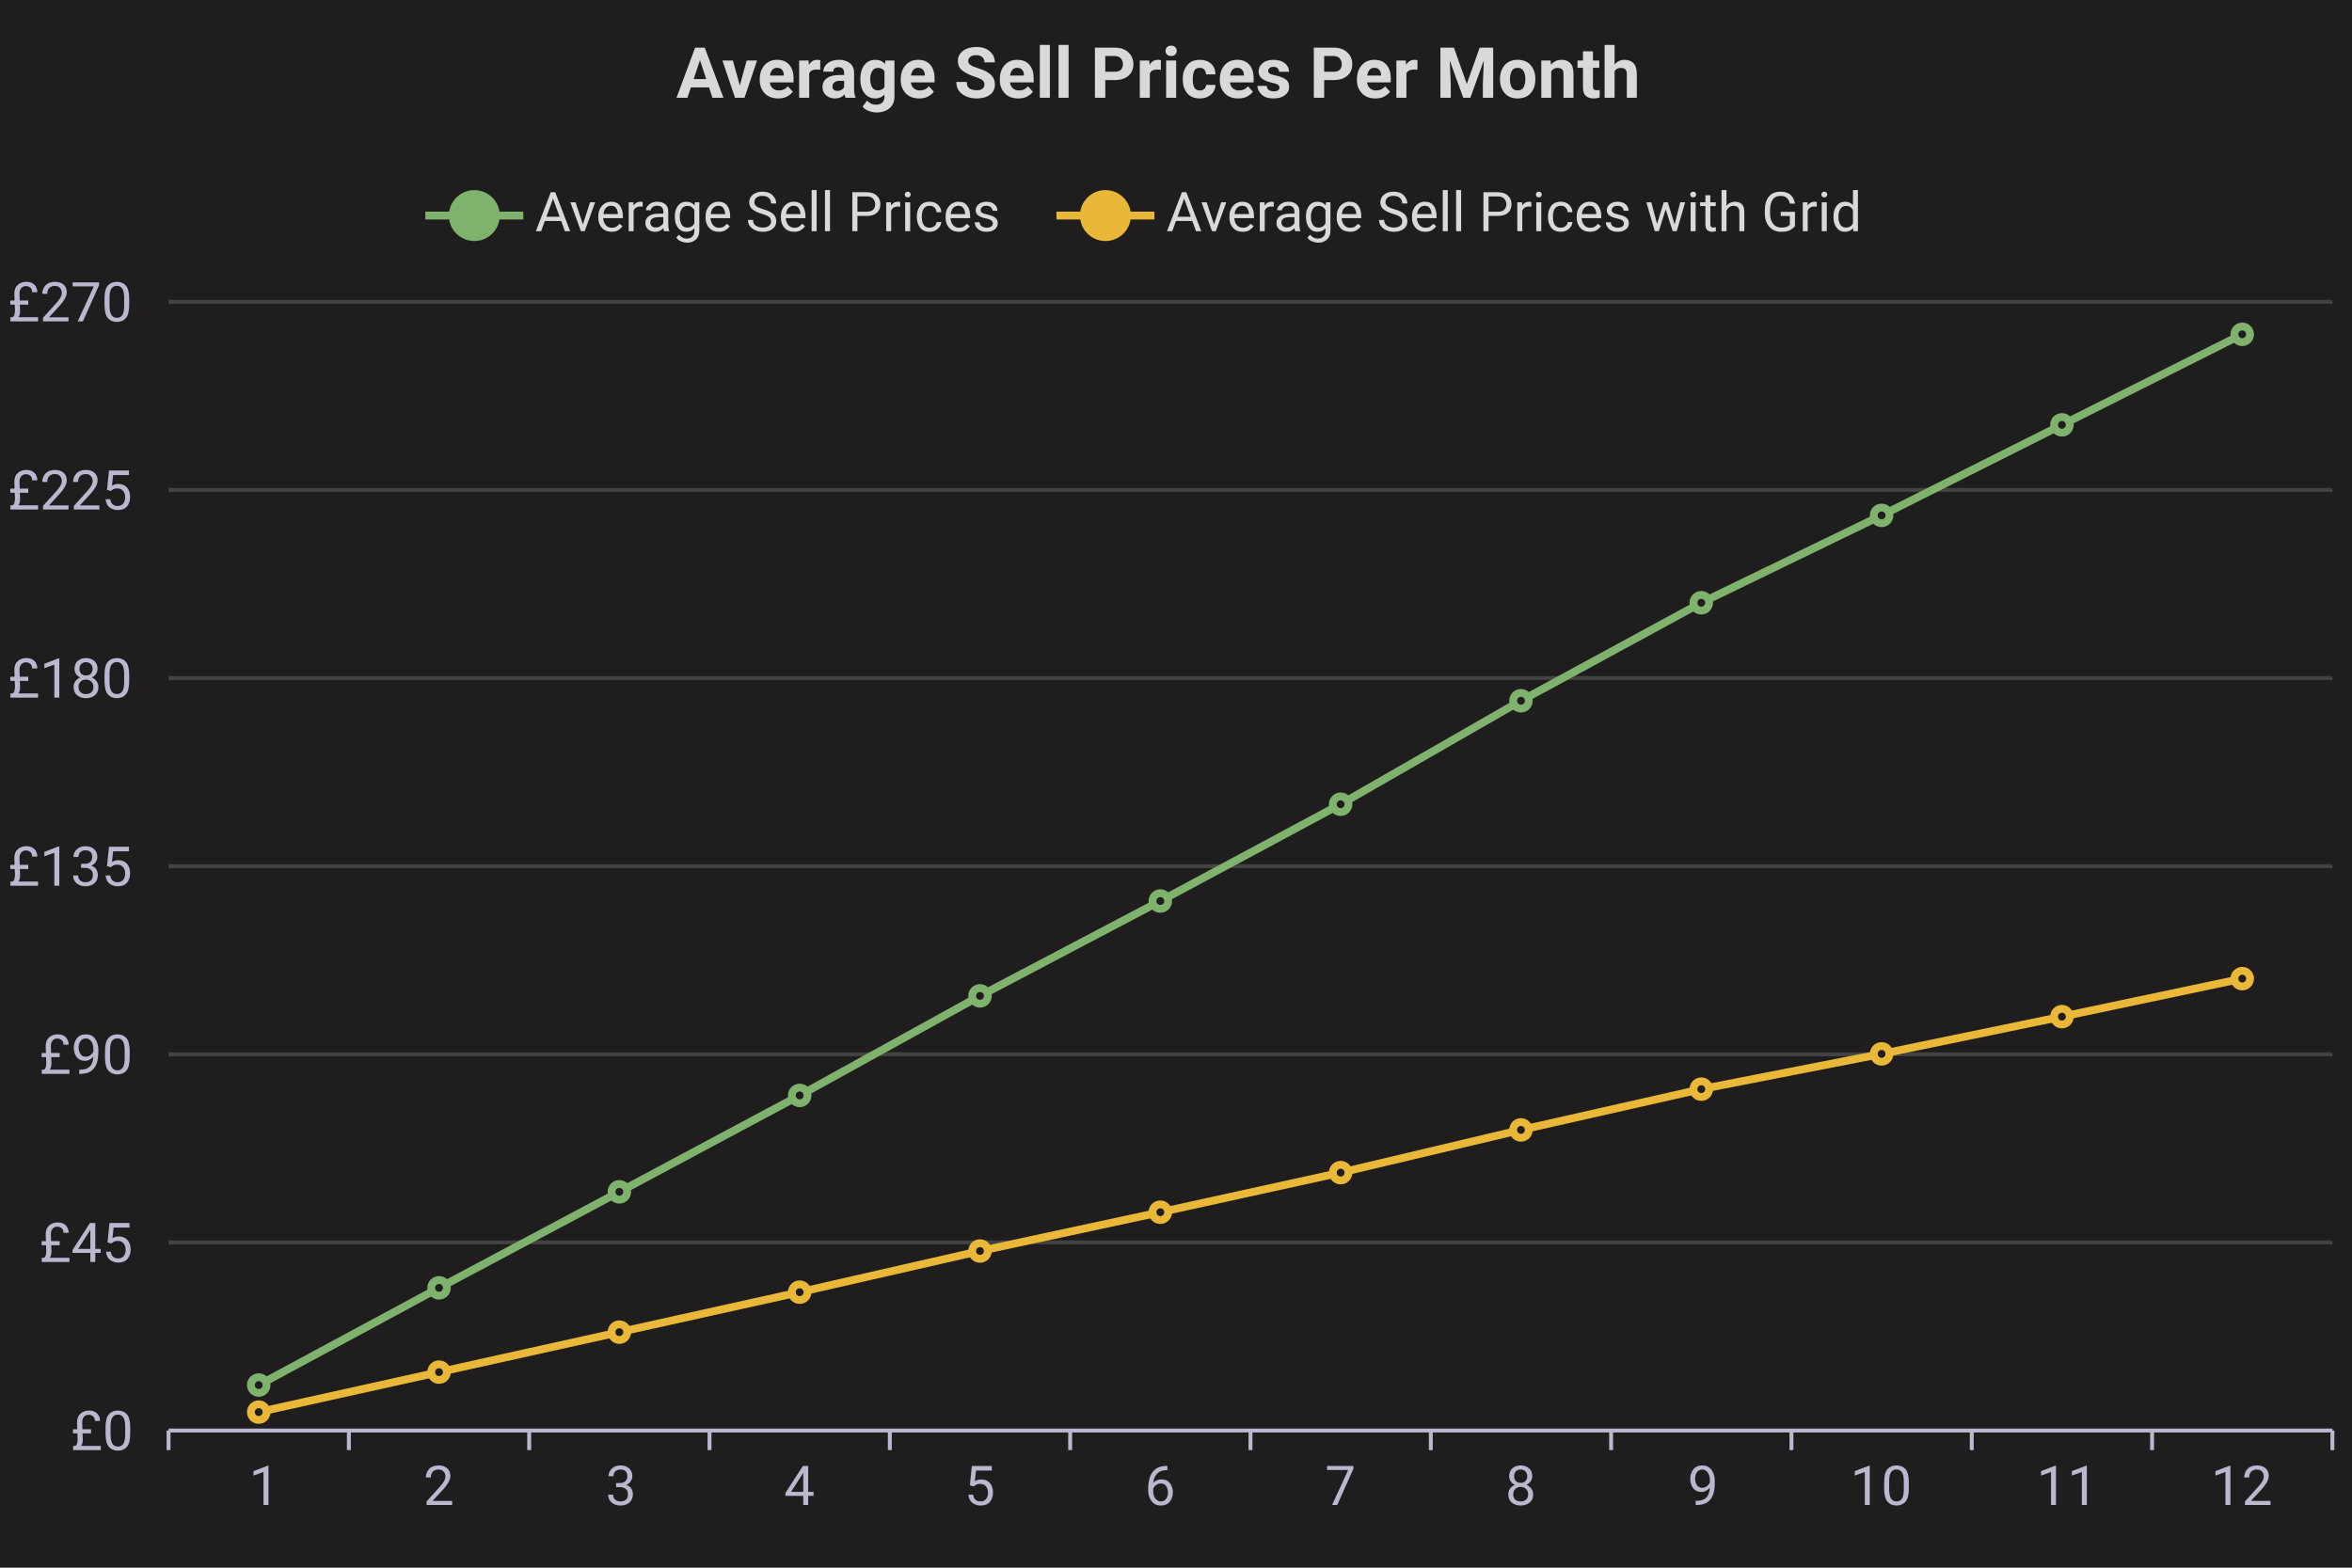
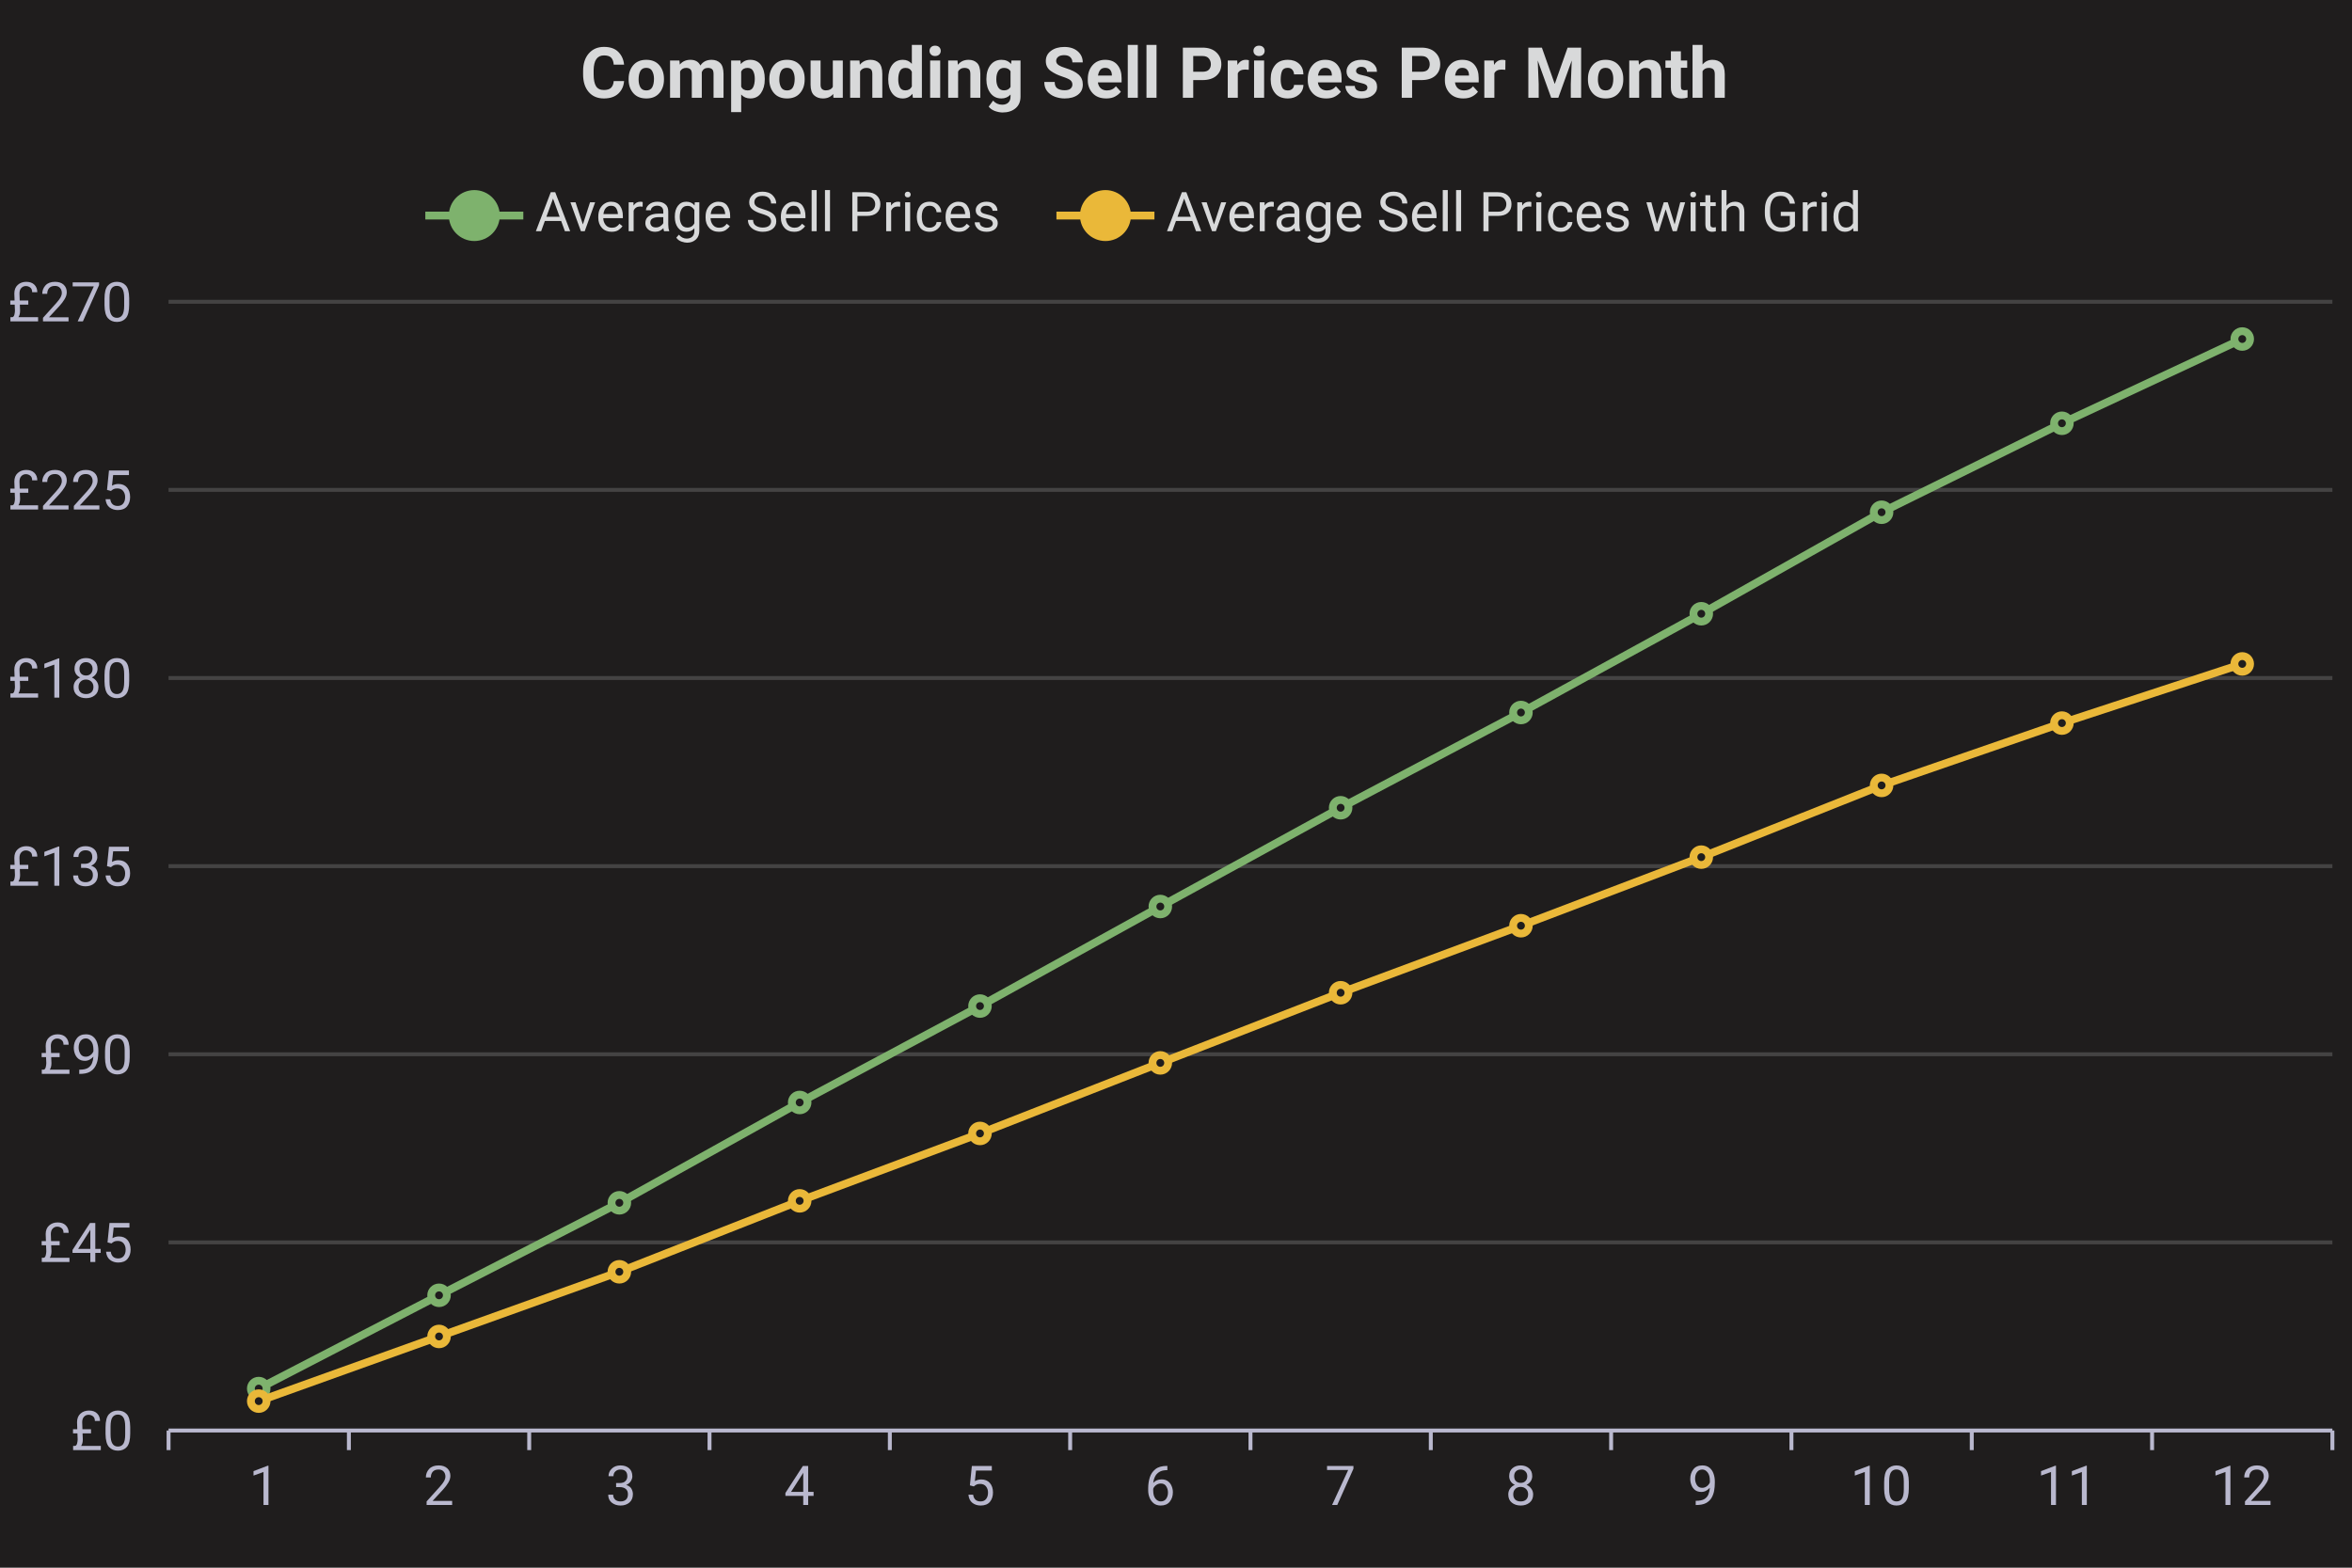
<svg xmlns="http://www.w3.org/2000/svg" width="600" height="400" viewBox="0 0 600 400">
  <rect x="0" y="0" width="600" height="400" fill="#1F1D1D" />
-   <text font-size="18" x="172.5" y="5" dy="15" font-weight="bold" dominant-baseline="middle" font-family="Roboto" fill="#D8D9DA">
- Average Sell Prices Per Month
+   <text font-size="18" x="148" y="5" dy="15" font-weight="bold" dominant-baseline="middle" font-family="Roboto" fill="#D8D9DA">
+ Compounding Sell Prices Per Month
</text>
  <g>
    <line stroke-width="2" x1="108.5" y1="55" x2="133.5" y2="55" stroke="#7EB26D" />
    <circle cx="121" cy="55" r="5.5" stroke-width="2" stroke="#7EB26D" fill="#7EB26D" />
    <text font-size="14" x="136.5" y="59" font-family="Roboto" fill="#D8D9DA">
Average Sell Prices
</text>
  </g>
  <g>
    <line stroke-width="2" x1="269.5" y1="55" x2="294.5" y2="55" stroke="#EAB839" />
    <circle cx="282" cy="55" r="5.5" stroke-width="2" stroke="#EAB839" fill="#EAB839" />
    <text font-size="14" x="297.5" y="59" font-family="Roboto" fill="#D8D9DA">
Average Sell Prices with Grid
</text>
  </g>
  <g stroke="#444343">
    <line stroke-width="1" x1="43" y1="77" x2="595" y2="77" />
    <line stroke-width="1" x1="43" y1="125" x2="595" y2="125" />
    <line stroke-width="1" x1="43" y1="173" x2="595" y2="173" />
    <line stroke-width="1" x1="43" y1="221" x2="595" y2="221" />
    <line stroke-width="1" x1="43" y1="269" x2="595" y2="269" />
    <line stroke-width="1" x1="43" y1="317" x2="595" y2="317" />
  </g>
  <g>
    <text font-size="14" x="2" y="82" font-family="Roboto" fill="#B9B8CE">
£270
</text>
    <text font-size="14" x="2" y="130" font-family="Roboto" fill="#B9B8CE">
£225
</text>
    <text font-size="14" x="2" y="178" font-family="Roboto" fill="#B9B8CE">
£180
</text>
    <text font-size="14" x="2" y="226" font-family="Roboto" fill="#B9B8CE">
£135
</text>
    <text font-size="14" x="10" y="274" font-family="Roboto" fill="#B9B8CE">
£90
</text>
    <text font-size="14" x="10" y="322" font-family="Roboto" fill="#B9B8CE">
£45
</text>
    <text font-size="14" x="18" y="370" font-family="Roboto" fill="#B9B8CE">
£0
</text>
  </g>
  <g>
    <g stroke="#B9B8CE">
      <line stroke-width="1" x1="43" y1="365" x2="595" y2="365" />
      <line stroke-width="1" x1="43" y1="365" x2="43" y2="370" />
      <line stroke-width="1" x1="89" y1="365" x2="89" y2="370" />
      <line stroke-width="1" x1="135" y1="365" x2="135" y2="370" />
      <line stroke-width="1" x1="181" y1="365" x2="181" y2="370" />
      <line stroke-width="1" x1="227" y1="365" x2="227" y2="370" />
      <line stroke-width="1" x1="273" y1="365" x2="273" y2="370" />
      <line stroke-width="1" x1="319" y1="365" x2="319" y2="370" />
      <line stroke-width="1" x1="365" y1="365" x2="365" y2="370" />
      <line stroke-width="1" x1="411" y1="365" x2="411" y2="370" />
      <line stroke-width="1" x1="457" y1="365" x2="457" y2="370" />
      <line stroke-width="1" x1="503" y1="365" x2="503" y2="370" />
      <line stroke-width="1" x1="549" y1="365" x2="549" y2="370" />
      <line stroke-width="1" x1="595" y1="365" x2="595" y2="370" />
    </g>
    <text font-size="14" x="63.5" y="384" font-family="Roboto" fill="#B9B8CE">
1
</text>
    <text font-size="14" x="108" y="384" font-family="Roboto" fill="#B9B8CE">
2
</text>
    <text font-size="14" x="154.5" y="384" font-family="Roboto" fill="#B9B8CE">
3
</text>
    <text font-size="14" x="200" y="384" font-family="Roboto" fill="#B9B8CE">
4
</text>
    <text font-size="14" x="246" y="384" font-family="Roboto" fill="#B9B8CE">
5
</text>
    <text font-size="14" x="292" y="384" font-family="Roboto" fill="#B9B8CE">
6
</text>
    <text font-size="14" x="338" y="384" font-family="Roboto" fill="#B9B8CE">
7
</text>
    <text font-size="14" x="384" y="384" font-family="Roboto" fill="#B9B8CE">
8
</text>
    <text font-size="14" x="430.5" y="384" font-family="Roboto" fill="#B9B8CE">
9
</text>
    <text font-size="14" x="472" y="384" font-family="Roboto" fill="#B9B8CE">
10
</text>
    <text font-size="14" x="519.5" y="384" font-family="Roboto" fill="#B9B8CE">
11
</text>
    <text font-size="14" x="564" y="384" font-family="Roboto" fill="#B9B8CE">
12
</text>
  </g>
  <g>
-     <path d="M 66 353.4 L 112 328.6 L 158 304.1 L 204 279.5 L 250 254.1 L 296 229.9 L 342 205.2 L 388 178.8 L 434 153.8 L 480 131.5 L 526 108.4 L 572 85.3" stroke-width="2" fill="none" stroke="#7EB26D" />
-     <circle cx="66" cy="353.4" r="2" stroke-width="2" stroke="#7EB26D" fill="#1F1D1D" />
-     <circle cx="112" cy="328.6" r="2" stroke-width="2" stroke="#7EB26D" fill="#1F1D1D" />
-     <circle cx="158" cy="304.1" r="2" stroke-width="2" stroke="#7EB26D" fill="#1F1D1D" />
-     <circle cx="204" cy="279.5" r="2" stroke-width="2" stroke="#7EB26D" fill="#1F1D1D" />
-     <circle cx="250" cy="254.1" r="2" stroke-width="2" stroke="#7EB26D" fill="#1F1D1D" />
-     <circle cx="296" cy="229.9" r="2" stroke-width="2" stroke="#7EB26D" fill="#1F1D1D" />
-     <circle cx="342" cy="205.2" r="2" stroke-width="2" stroke="#7EB26D" fill="#1F1D1D" />
-     <circle cx="388" cy="178.8" r="2" stroke-width="2" stroke="#7EB26D" fill="#1F1D1D" />
-     <circle cx="434" cy="153.8" r="2" stroke-width="2" stroke="#7EB26D" fill="#1F1D1D" />
-     <circle cx="480" cy="131.5" r="2" stroke-width="2" stroke="#7EB26D" fill="#1F1D1D" />
-     <circle cx="526" cy="108.4" r="2" stroke-width="2" stroke="#7EB26D" fill="#1F1D1D" />
-     <circle cx="572" cy="85.3" r="2" stroke-width="2" stroke="#7EB26D" fill="#1F1D1D" />
+     <path d="M 66 354.3 L 112 330.5 L 158 306.9 L 204 281.3 L 250 256.7 L 296 231.3 L 342 206.1 L 388 181.8 L 434 156.6 L 480 130.7 L 526 108 L 572 86.5" stroke-width="2" fill="none" stroke="#7EB26D" />
+     <circle cx="66" cy="354.3" r="2" stroke-width="2" stroke="#7EB26D" fill="#1F1D1D" />
+     <circle cx="112" cy="330.5" r="2" stroke-width="2" stroke="#7EB26D" fill="#1F1D1D" />
+     <circle cx="158" cy="306.9" r="2" stroke-width="2" stroke="#7EB26D" fill="#1F1D1D" />
+     <circle cx="204" cy="281.3" r="2" stroke-width="2" stroke="#7EB26D" fill="#1F1D1D" />
+     <circle cx="250" cy="256.7" r="2" stroke-width="2" stroke="#7EB26D" fill="#1F1D1D" />
+     <circle cx="296" cy="231.3" r="2" stroke-width="2" stroke="#7EB26D" fill="#1F1D1D" />
+     <circle cx="342" cy="206.1" r="2" stroke-width="2" stroke="#7EB26D" fill="#1F1D1D" />
+     <circle cx="388" cy="181.8" r="2" stroke-width="2" stroke="#7EB26D" fill="#1F1D1D" />
+     <circle cx="434" cy="156.6" r="2" stroke-width="2" stroke="#7EB26D" fill="#1F1D1D" />
+     <circle cx="480" cy="130.7" r="2" stroke-width="2" stroke="#7EB26D" fill="#1F1D1D" />
+     <circle cx="526" cy="108" r="2" stroke-width="2" stroke="#7EB26D" fill="#1F1D1D" />
+     <circle cx="572" cy="86.5" r="2" stroke-width="2" stroke="#7EB26D" fill="#1F1D1D" />
  </g>
  <g>
-     <path d="M 66 360.3 L 112 350.1 L 158 339.9 L 204 329.7 L 250 319.2 L 296 309.3 L 342 299.2 L 388 288.3 L 434 277.9 L 480 268.9 L 526 259.4 L 572 249.7" stroke-width="2" fill="none" stroke="#EAB839" />
-     <circle cx="66" cy="360.3" r="2" stroke-width="2" stroke="#EAB839" fill="#1F1D1D" />
-     <circle cx="112" cy="350.1" r="2" stroke-width="2" stroke="#EAB839" fill="#1F1D1D" />
-     <circle cx="158" cy="339.9" r="2" stroke-width="2" stroke="#EAB839" fill="#1F1D1D" />
-     <circle cx="204" cy="329.7" r="2" stroke-width="2" stroke="#EAB839" fill="#1F1D1D" />
-     <circle cx="250" cy="319.2" r="2" stroke-width="2" stroke="#EAB839" fill="#1F1D1D" />
-     <circle cx="296" cy="309.3" r="2" stroke-width="2" stroke="#EAB839" fill="#1F1D1D" />
-     <circle cx="342" cy="299.2" r="2" stroke-width="2" stroke="#EAB839" fill="#1F1D1D" />
-     <circle cx="388" cy="288.3" r="2" stroke-width="2" stroke="#EAB839" fill="#1F1D1D" />
-     <circle cx="434" cy="277.9" r="2" stroke-width="2" stroke="#EAB839" fill="#1F1D1D" />
-     <circle cx="480" cy="268.9" r="2" stroke-width="2" stroke="#EAB839" fill="#1F1D1D" />
-     <circle cx="526" cy="259.4" r="2" stroke-width="2" stroke="#EAB839" fill="#1F1D1D" />
-     <circle cx="572" cy="249.7" r="2" stroke-width="2" stroke="#EAB839" fill="#1F1D1D" />
+     <path d="M 66 357.5 L 112 341 L 158 324.5 L 204 306.4 L 250 289.2 L 296 271.2 L 342 253.3 L 388 236.2 L 434 218.7 L 480 200.4 L 526 184.5 L 572 169.4" stroke-width="2" fill="none" stroke="#EAB839" />
+     <circle cx="66" cy="357.5" r="2" stroke-width="2" stroke="#EAB839" fill="#1F1D1D" />
+     <circle cx="112" cy="341" r="2" stroke-width="2" stroke="#EAB839" fill="#1F1D1D" />
+     <circle cx="158" cy="324.5" r="2" stroke-width="2" stroke="#EAB839" fill="#1F1D1D" />
+     <circle cx="204" cy="306.4" r="2" stroke-width="2" stroke="#EAB839" fill="#1F1D1D" />
+     <circle cx="250" cy="289.2" r="2" stroke-width="2" stroke="#EAB839" fill="#1F1D1D" />
+     <circle cx="296" cy="271.2" r="2" stroke-width="2" stroke="#EAB839" fill="#1F1D1D" />
+     <circle cx="342" cy="253.3" r="2" stroke-width="2" stroke="#EAB839" fill="#1F1D1D" />
+     <circle cx="388" cy="236.2" r="2" stroke-width="2" stroke="#EAB839" fill="#1F1D1D" />
+     <circle cx="434" cy="218.7" r="2" stroke-width="2" stroke="#EAB839" fill="#1F1D1D" />
+     <circle cx="480" cy="200.4" r="2" stroke-width="2" stroke="#EAB839" fill="#1F1D1D" />
+     <circle cx="526" cy="184.5" r="2" stroke-width="2" stroke="#EAB839" fill="#1F1D1D" />
+     <circle cx="572" cy="169.4" r="2" stroke-width="2" stroke="#EAB839" fill="#1F1D1D" />
  </g>
</svg>
